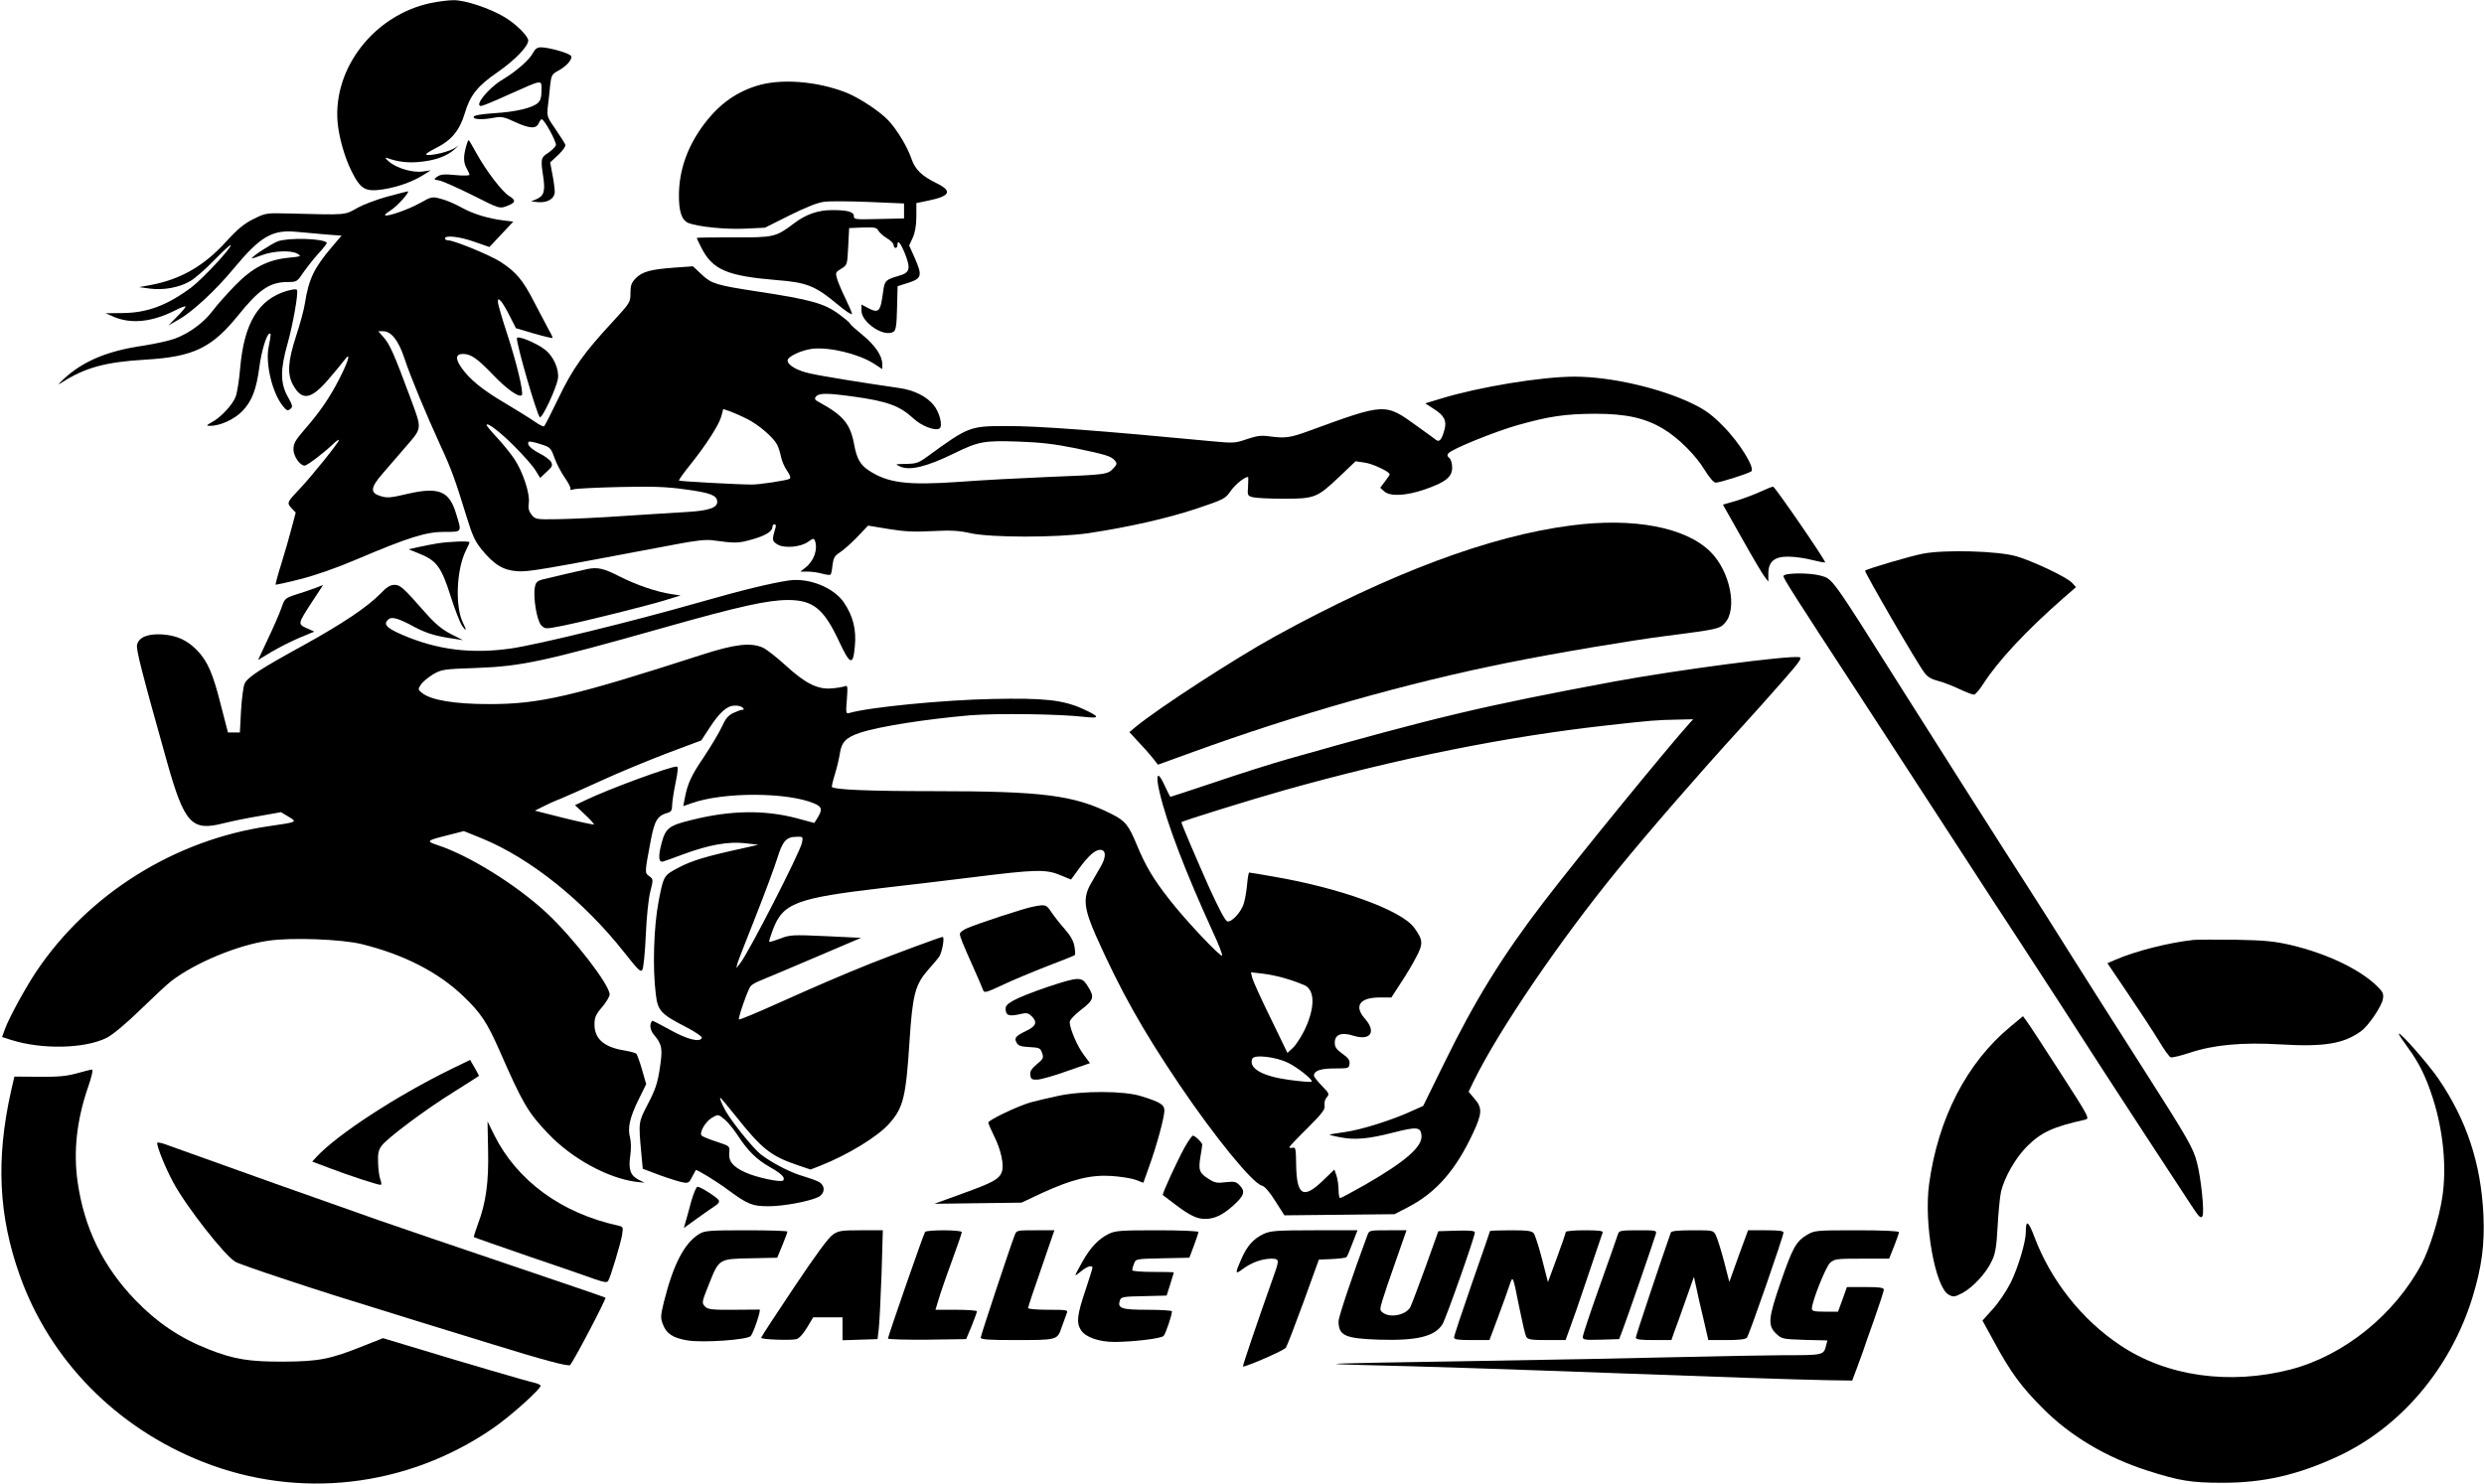
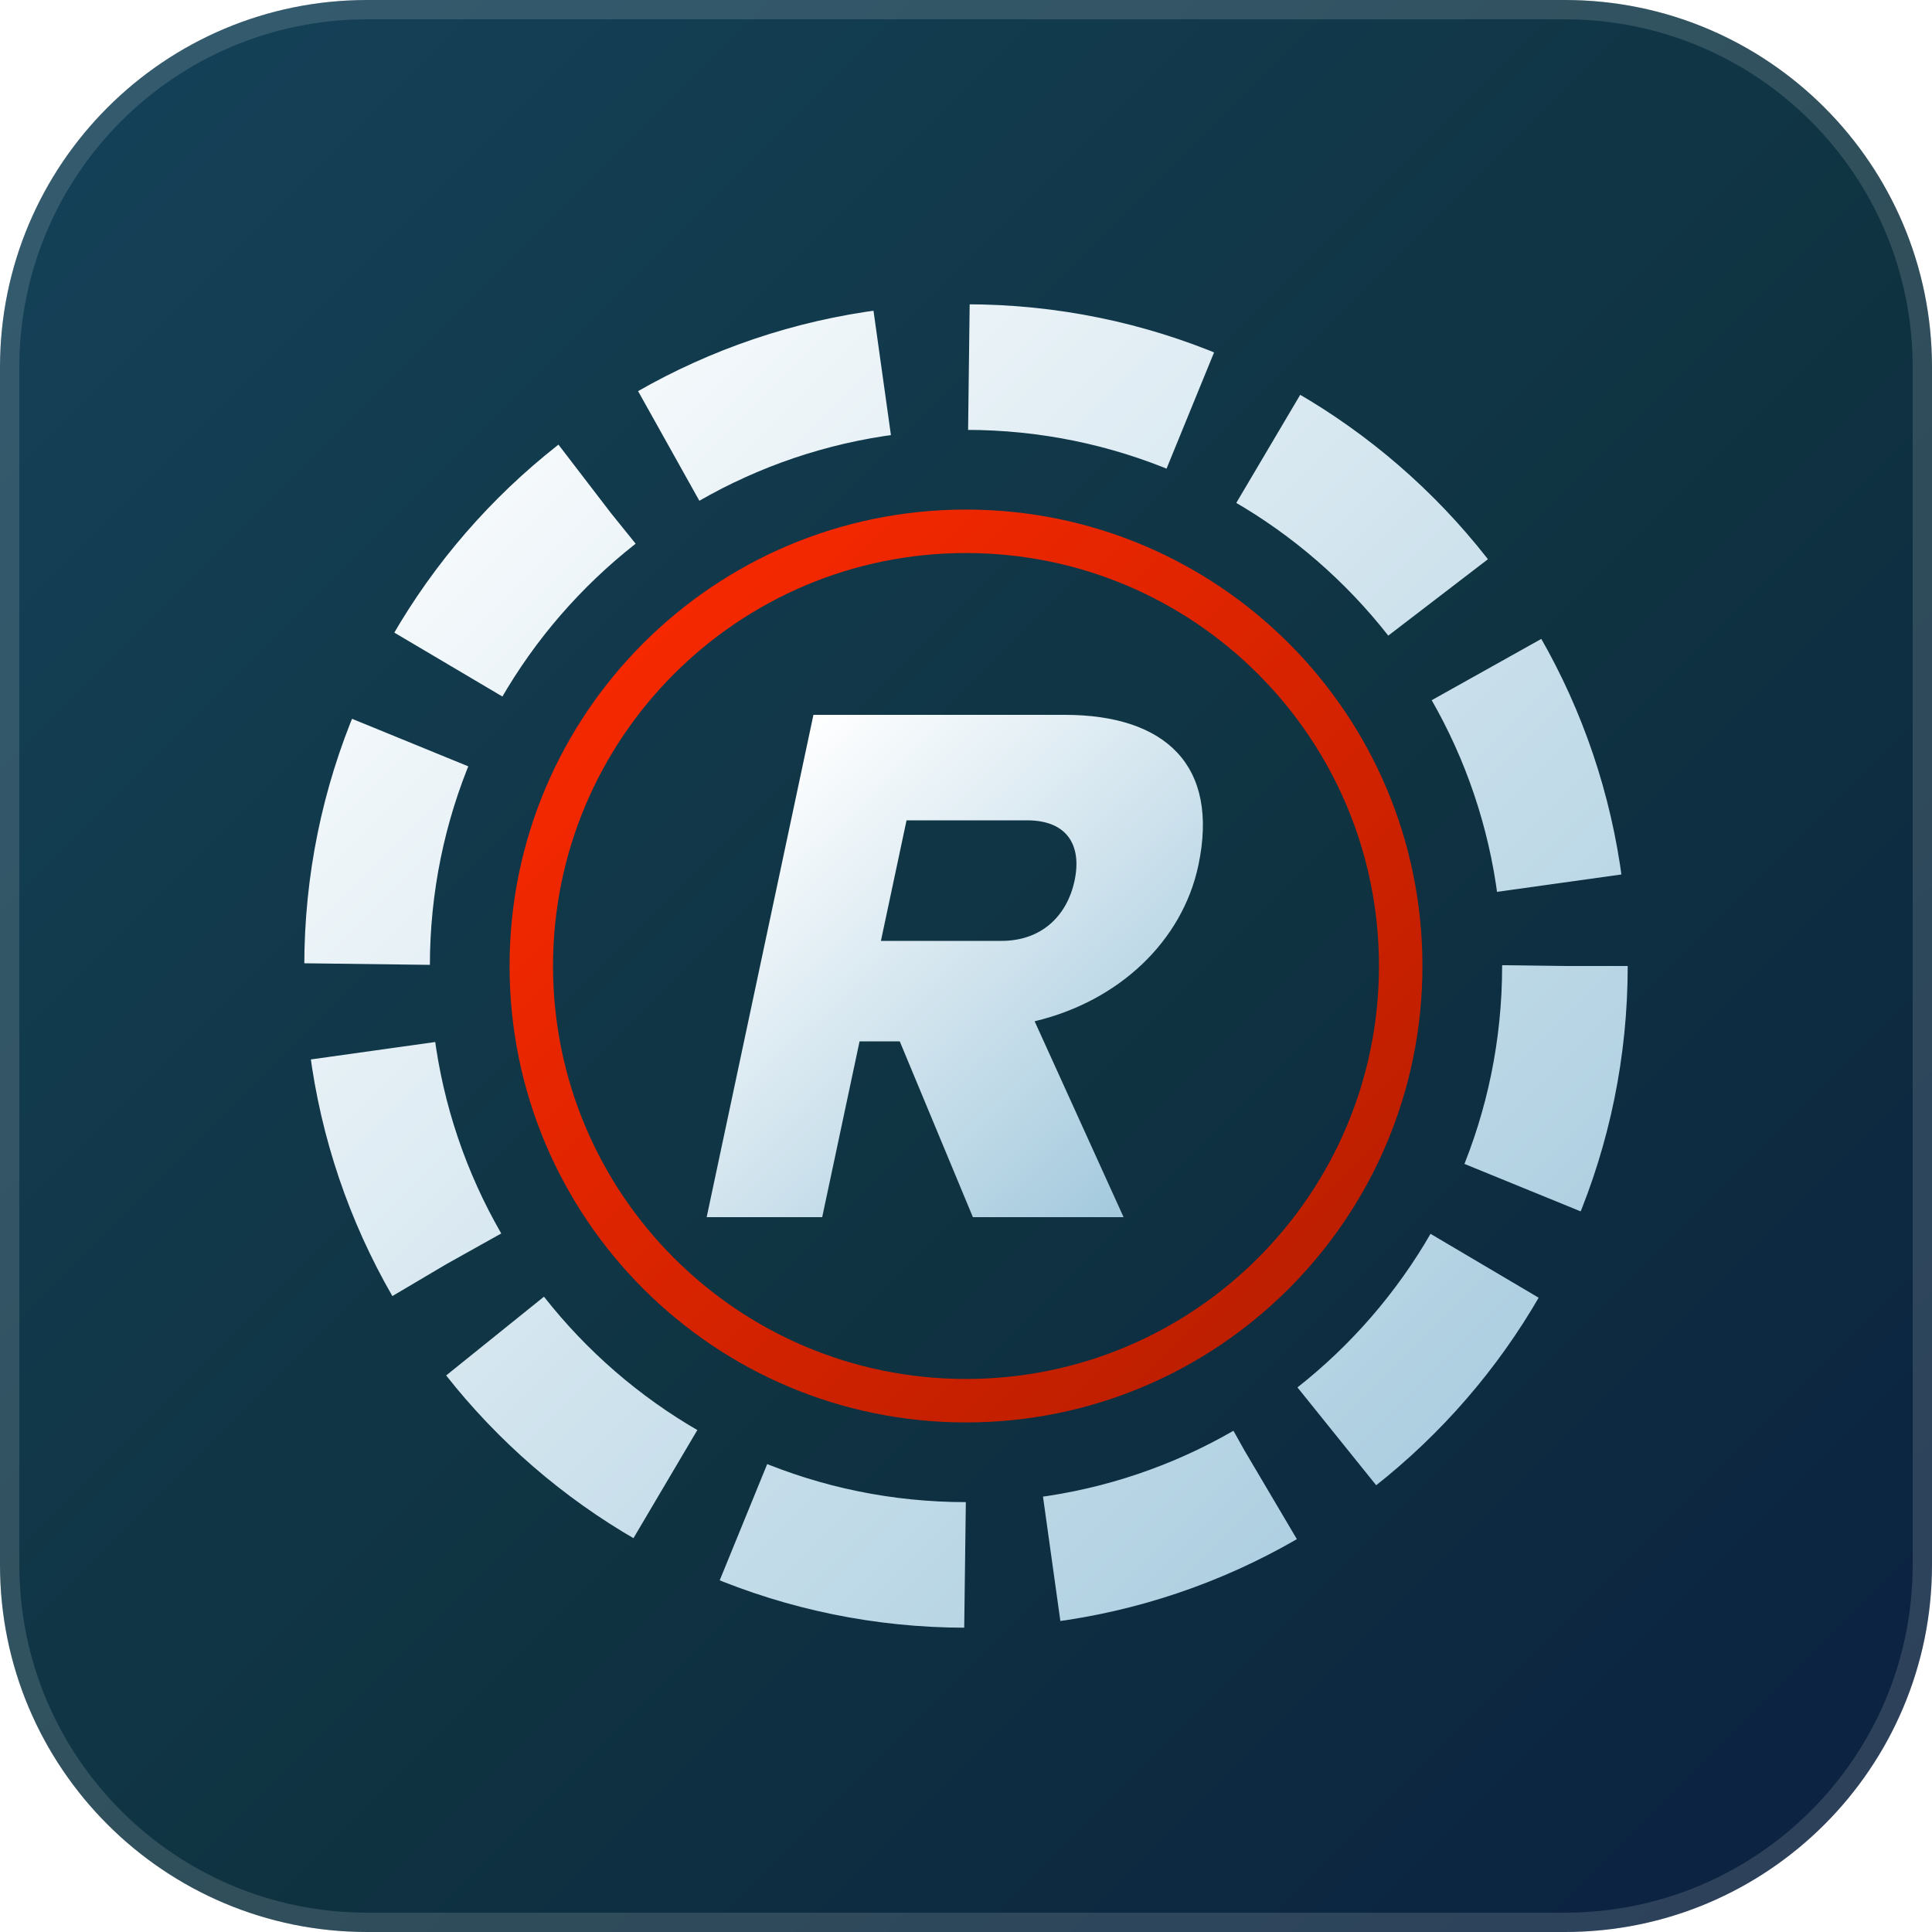
- <svg xmlns="http://www.w3.org/2000/svg" version="1.0" width="1312pt" height="784pt" viewBox="0 0 1312 784" preserveAspectRatio="xMidYMid meet">
-   <g transform="translate(0,784) scale(0.1,-0.1)" fill="#000000" stroke="none">
-     <path d="M2275 7824 c-297 -63 -516 -342 -492 -629 7 -80 37 -186 74 -260 48 -96 73 -110 169 -95 76 12 153 40 209 75 l40 25 -41 -6 c-53 -8 -139 17 -179 52 -21 18 -24 24 -10 19 56 -20 106 -26 165 -21 84 7 148 29 191 67 23 21 25 24 6 10 -29 -21 -124 -45 -154 -39 -10 2 10 16 50 36 81 40 125 93 152 184 28 95 68 145 175 218 89 62 160 135 160 166 0 23 -64 87 -124 123 -78 47 -210 91 -271 90 -27 0 -81 -7 -120 -15z" />
-     <path d="M2816 7562 c-19 -38 -89 -99 -164 -144 -73 -44 -149 -138 -111 -138 7 0 71 26 143 59 188 84 176 82 176 23 0 -35 -5 -54 -19 -66 -29 -26 -115 -47 -230 -54 -70 -5 -106 -11 -109 -19 -4 -15 48 -17 113 -4 33 6 51 2 102 -22 79 -37 115 -39 128 -9 5 12 13 22 16 22 14 0 80 -121 75 -138 -4 -9 -22 -27 -41 -40 -39 -25 -40 -31 -25 -131 10 -73 3 -96 -38 -114 l-27 -11 38 -4 c50 -4 87 19 87 55 0 14 -5 55 -12 90 l-12 65 43 40 c23 22 40 46 37 53 -2 7 -25 43 -51 81 -46 66 -47 70 -41 124 4 30 9 80 12 111 6 50 9 57 40 74 44 23 78 61 71 78 -5 15 -117 47 -161 47 -18 0 -30 -9 -40 -28z" />
-     <path d="M3992 7385 c-116 -37 -207 -107 -287 -220 -77 -109 -117 -226 -119 -350 -1 -93 14 -139 52 -154 51 -19 194 -34 298 -29 l104 5 132 66 c89 44 150 68 183 71 28 4 133 3 235 -1 l185 -8 0 -39 0 -40 -132 -3 c-125 -3 -133 -3 -133 15 0 23 -34 32 -115 32 -74 0 -138 -22 -201 -70 -97 -73 -105 -75 -321 -74 -106 0 -193 -1 -193 -3 0 -2 11 -25 24 -51 60 -118 136 -150 400 -172 157 -12 203 -31 317 -126 43 -36 79 -60 79 -53 0 7 -16 44 -35 83 -19 39 -39 86 -44 104 -9 31 -8 34 22 52 32 20 32 20 37 117 l5 98 72 3 c62 2 73 0 82 -16 6 -11 26 -29 46 -41 19 -11 35 -27 35 -36 0 -8 5 -15 10 -15 6 0 10 7 10 15 0 31 16 13 39 -43 33 -84 27 -103 -34 -120 -66 -19 -73 -25 -80 -80 -15 -112 -22 -120 -85 -87 l-30 16 0 -32 c0 -63 120 -143 169 -112 13 8 17 33 19 125 l3 116 57 18 c71 23 74 38 34 130 l-30 67 19 41 c12 27 19 64 19 112 l0 71 63 13 c116 24 129 50 44 92 -78 38 -113 72 -132 127 -21 63 -77 156 -123 205 -47 49 -153 119 -223 147 -156 61 -350 76 -477 34z" />
-     <path d="M2461 7063 c-14 -51 -13 -83 4 -113 8 -14 14 -29 15 -33 0 -5 -33 -6 -74 -2 -59 6 -79 4 -96 -8 -21 -15 -21 -15 12 -21 18 -4 97 -39 175 -78 141 -71 142 -71 179 -57 48 18 51 30 14 53 -37 21 -124 136 -175 229 -20 37 -38 67 -40 67 -2 0 -9 -17 -14 -37z" />
-     <path d="M2045 6801 c-55 -15 -127 -42 -160 -61 -66 -37 -53 -36 -355 -28 -124 3 -126 3 -191 -29 -50 -25 -83 -52 -144 -119 -116 -128 -239 -199 -395 -229 l-65 -12 58 -8 c72 -9 155 6 212 40 23 13 80 62 125 109 46 47 86 84 88 81 10 -9 -147 -178 -208 -224 -128 -95 -233 -134 -363 -135 l-89 -1 41 -18 c92 -40 203 -29 324 32 31 16 57 26 57 21 0 -5 -21 -29 -46 -54 l-45 -46 57 33 c71 40 196 156 289 269 141 170 204 206 333 193 42 -4 113 -10 156 -14 l80 -6 -47 -55 c-98 -115 -126 -172 -147 -305 -5 -33 -26 -110 -46 -170 -44 -136 -48 -203 -15 -261 47 -83 94 -75 186 32 33 38 70 83 82 99 39 53 26 2 -25 -97 -51 -100 -104 -177 -189 -274 -43 -50 -53 -68 -53 -98 0 -36 34 -86 59 -86 13 0 96 63 144 108 20 20 37 32 37 27 0 -13 -148 -196 -209 -260 -65 -68 -67 -72 -41 -100 l22 -23 -21 -79 c-11 -43 -35 -127 -54 -188 -19 -60 -33 -112 -31 -114 1 -1 60 11 129 29 80 20 192 59 302 106 273 116 364 144 461 144 94 0 92 -4 61 96 -36 121 -92 143 -260 104 -85 -20 -104 -22 -139 -11 -56 17 -54 44 10 118 28 32 79 91 114 132 99 115 97 96 32 273 -84 227 -107 278 -139 315 l-29 33 25 0 c43 0 81 -47 112 -140 33 -100 114 -295 192 -465 58 -125 78 -182 138 -377 29 -95 44 -128 78 -170 67 -82 115 -111 190 -116 64 -3 106 4 841 143 93 18 154 25 185 21 127 -17 137 -17 210 3 75 21 111 43 111 68 0 7 5 13 11 13 7 0 9 -8 4 -22 -18 -60 -17 -66 9 -83 36 -24 126 -16 165 13 25 18 30 19 35 6 17 -45 -4 -107 -50 -143 l-27 -21 39 0 c22 0 56 -5 77 -11 22 -6 41 -8 44 -5 3 3 8 25 10 50 5 38 11 49 37 66 18 11 59 47 92 81 l59 62 109 -18 c85 -14 136 -16 231 -11 98 5 138 3 201 -11 108 -24 459 -24 623 0 212 32 415 78 569 129 149 50 154 53 183 95 24 34 72 73 91 73 2 0 1 -22 0 -50 -4 -47 -2 -50 25 -57 15 -4 89 -8 163 -8 164 0 177 5 296 118 l84 80 47 -7 c41 -5 133 -48 133 -62 0 -3 -11 -20 -25 -38 l-25 -33 21 -19 c31 -28 115 -24 214 10 110 38 145 66 145 115 0 22 -6 44 -15 51 -11 9 -12 16 -5 25 19 23 244 114 366 149 168 47 249 59 409 60 163 0 265 -22 362 -81 77 -46 170 -138 218 -218 24 -39 47 -65 57 -65 21 0 167 46 187 59 24 15 -61 153 -149 241 -58 59 -94 85 -160 117 -171 83 -433 143 -624 143 -173 0 -502 -54 -702 -115 l-86 -26 46 -30 c54 -34 69 -63 55 -111 -14 -50 -26 -65 -43 -53 -7 6 -52 38 -99 72 -173 125 -166 125 -577 -25 -96 -35 -122 -38 -201 -28 -46 7 -69 4 -123 -14 -63 -22 -71 -22 -188 -11 -589 56 -918 81 -1083 80 -192 0 -200 -3 -414 -159 -49 -36 -61 -40 -115 -41 -60 -1 -60 -1 -31 -14 50 -23 143 0 285 70 129 63 157 68 338 62 118 -4 193 -13 302 -35 161 -34 190 -42 209 -66 12 -14 11 -20 -9 -41 -30 -32 -37 -33 -345 -45 -143 -6 -355 -17 -471 -26 -273 -19 -375 -6 -476 61 -45 30 -63 62 -77 139 -20 106 -57 151 -181 219 -27 14 -30 20 -20 32 16 19 59 19 196 0 182 -25 246 -49 320 -117 42 -39 113 -66 136 -52 19 12 1 85 -30 123 -38 47 -104 80 -183 91 -174 25 -411 63 -471 77 -69 15 -118 44 -118 69 0 20 73 54 129 61 91 11 243 -26 325 -77 l46 -30 0 26 c0 44 -38 100 -104 154 -37 30 -66 56 -66 60 0 4 -25 25 -56 48 -79 59 -150 79 -434 122 -215 33 -242 41 -292 88 l-48 45 -98 -7 c-125 -9 -169 -21 -204 -56 -23 -24 -28 -37 -28 -78 0 -49 -2 -52 -91 -149 -156 -168 -214 -250 -289 -406 -38 -79 -72 -146 -76 -149 -3 -4 -27 8 -52 26 -26 18 -96 61 -156 97 -119 70 -187 126 -230 188 -32 46 -29 71 9 71 42 0 75 -23 158 -109 71 -75 138 -123 153 -109 11 11 -27 171 -77 323 -27 82 -49 158 -49 169 0 18 1 19 16 5 8 -9 30 -45 47 -80 l32 -63 95 -28 c52 -15 96 -25 98 -24 2 2 -5 19 -16 37 -10 19 -45 85 -78 148 -62 122 -97 163 -181 218 -55 35 -244 113 -275 113 -10 0 -18 5 -18 10 0 19 79 10 157 -18 l78 -27 63 67 63 67 -48 6 c-85 10 -166 35 -228 70 -34 19 -82 39 -108 45 -44 12 -49 11 -109 -23 -61 -34 -175 -74 -184 -64 -3 3 11 14 30 26 34 21 106 102 89 100 -4 -1 -53 -13 -108 -28z m1904 -1176 c59 -30 136 -96 156 -135 7 -14 16 -43 20 -63 4 -21 18 -54 32 -74 17 -25 21 -38 13 -43 -13 -8 -162 -31 -200 -30 -72 0 -380 17 -384 21 -2 2 23 38 56 79 84 104 156 215 168 261 l10 38 38 -13 c21 -8 62 -26 91 -41z m-1229 -146 c47 -47 96 -103 109 -125 l24 -39 34 32 c30 27 33 34 24 52 -7 12 -34 32 -62 46 -46 24 -69 48 -56 61 3 3 30 -2 60 -12 54 -17 56 -19 76 -74 11 -31 36 -78 55 -105 19 -27 32 -53 29 -58 -4 -6 3 -7 18 -2 13 4 123 9 244 12 172 4 246 1 340 -12 135 -18 169 -31 173 -62 5 -34 -40 -51 -159 -58 -57 -3 -207 -13 -334 -21 -126 -9 -283 -16 -348 -17 -115 -2 -119 -1 -139 23 -15 19 -19 34 -15 63 7 49 -31 164 -77 233 -19 28 -59 78 -90 111 -31 33 -56 64 -56 67 0 19 74 -38 150 -115z" />
-     <path d="M1467 6565 c-33 -13 -137 -80 -137 -90 0 -2 23 6 51 16 63 24 154 28 189 9 24 -14 22 -15 -48 -22 -109 -11 -190 -53 -282 -148 -41 -42 -93 -101 -116 -131 -46 -62 -124 -120 -200 -148 -29 -11 -103 -27 -165 -37 -190 -27 -321 -82 -422 -176 -31 -29 -34 -34 -12 -20 121 79 233 110 445 122 252 15 349 62 488 234 110 137 167 175 259 176 51 0 52 1 87 53 20 28 56 74 81 101 25 27 43 51 41 54 -23 23 -203 27 -259 7z" />
-     <path d="M1515 6303 c-149 -44 -225 -169 -246 -403 -5 -63 -16 -133 -24 -155 -16 -44 -81 -113 -130 -138 -25 -14 -26 -16 -9 -17 55 -1 130 33 174 78 51 53 74 114 90 233 10 77 35 165 51 175 12 7 11 -1 -2 -69 -18 -88 19 -243 75 -312 20 -25 26 -27 39 -16 15 11 13 18 -13 65 -40 71 -40 145 -1 281 28 100 57 263 50 282 -3 7 -21 5 -54 -4z" />
-     <path d="M2730 6053 c0 -40 104 -398 121 -417 11 -12 90 157 96 205 7 48 -25 119 -69 152 -48 37 -148 77 -148 60z" />
-     <path d="M9300 5243 c-30 -14 -88 -36 -127 -48 l-73 -21 101 -179 c55 -98 109 -190 120 -203 l19 -25 0 42 c0 64 32 91 107 90 32 0 88 -8 126 -18 37 -9 67 -15 67 -12 0 14 -266 401 -275 400 -5 0 -35 -12 -65 -26z" />
-     <path d="M8300 5064 c-430 -55 -955 -251 -1565 -586 -211 -116 -616 -379 -735 -477 l-35 -29 50 -54 c28 -29 62 -68 76 -86 l25 -32 174 63 c554 202 1145 370 1676 476 247 50 652 118 834 141 271 35 283 37 311 69 67 74 27 272 -76 375 -130 130 -405 183 -735 140z" />
-     <path d="M2310 4969 c-30 -5 -77 -14 -103 -20 l-49 -11 59 -24 c89 -36 114 -70 162 -220 22 -71 50 -142 61 -159 23 -34 27 -27 6 13 -43 85 -36 282 15 384 11 21 19 40 19 43 0 8 -107 4 -170 -6z" />
-     <path d="M10158 4915 c-65 -12 -295 -80 -307 -90 -5 -6 274 -488 314 -540 16 -22 38 -34 73 -43 27 -7 77 -26 112 -43 34 -16 68 -29 76 -29 7 0 30 26 50 58 78 121 226 280 419 449 l70 61 -20 22 c-27 30 -204 114 -295 141 -98 28 -374 36 -492 14z" />
-     <path d="M3105 4834 c-43 -9 -202 -46 -237 -55 -31 -8 -38 -15 -43 -42 -10 -55 11 -177 34 -201 21 -20 21 -20 113 -2 122 25 453 107 548 137 l75 23 -48 7 c-81 12 -187 49 -278 95 -80 41 -112 48 -164 38z" />
-     <path d="M9420 4796 c0 -13 56 -101 386 -606 135 -208 280 -431 574 -883 63 -98 187 -288 275 -422 194 -298 290 -446 408 -630 50 -77 171 -264 270 -415 99 -151 205 -313 235 -359 46 -71 56 -81 65 -66 11 20 -7 198 -29 283 -21 79 -44 120 -295 513 -128 200 -296 465 -374 589 -78 124 -173 275 -212 335 -117 181 -506 793 -668 1050 -389 617 -374 595 -440 614 -59 16 -195 15 -195 -3z" />
-     <path d="M4165 4773 c-93 -14 -243 -50 -477 -117 -349 -100 -845 -221 -988 -242 -209 -30 -390 -8 -575 72 -86 37 -103 57 -72 83 18 14 55 3 137 -42 63 -33 114 -49 210 -62 l45 -7 -63 32 c-45 23 -81 52 -130 107 -125 142 -138 153 -169 153 -21 0 -41 -12 -73 -46 -71 -72 -199 -158 -405 -272 -233 -128 -296 -169 -313 -204 -7 -15 -15 -79 -19 -143 l-6 -115 -32 0 -31 0 -38 147 c-41 164 -70 230 -124 286 -52 54 -106 79 -183 85 -77 5 -125 -14 -135 -54 -6 -24 23 -138 158 -619 92 -326 130 -368 297 -325 44 11 131 29 193 39 l112 20 40 -24 c47 -28 49 -28 -104 -50 -496 -72 -952 -357 -1227 -766 -59 -88 -146 -248 -167 -306 l-15 -42 47 -15 c163 -52 390 -47 506 11 31 16 99 72 176 147 69 67 143 136 165 153 127 97 351 190 513 213 122 18 385 8 492 -18 223 -55 405 -148 538 -276 92 -88 125 -138 191 -288 122 -278 149 -325 256 -437 125 -132 316 -236 465 -255 l45 -5 -32 16 c-43 22 -55 54 -44 128 5 35 4 73 -1 94 -14 51 -2 106 44 200 l41 83 -22 77 c-12 42 -26 79 -30 84 -4 4 -33 12 -63 17 -107 17 -158 61 -158 137 0 37 6 52 40 92 22 26 40 56 40 67 0 51 -191 298 -332 430 -159 148 -409 304 -577 359 -63 21 -59 24 57 53 l82 21 94 -38 c257 -105 539 -331 754 -604 74 -94 87 -106 95 -90 6 10 14 92 18 183 4 93 14 193 24 230 16 64 16 65 -6 81 -24 18 -25 13 9 193 20 103 35 127 90 142 17 5 22 14 22 38 0 17 8 70 18 119 13 64 15 87 6 87 -36 0 -354 -117 -478 -176 l-59 -28 52 -49 c29 -27 50 -51 48 -53 -2 -2 -73 13 -158 34 l-154 39 42 21 c23 12 65 31 94 42 28 12 127 55 218 97 91 42 247 106 346 144 l179 67 42 64 c55 85 94 119 133 120 18 1 37 -4 43 -10 9 -9 9 -12 -1 -12 -7 0 -29 -8 -48 -17 -27 -13 -41 -30 -60 -72 -14 -31 -57 -103 -95 -160 -68 -100 -87 -142 -102 -223 l-7 -37 43 15 c169 61 512 59 651 -2 40 -18 42 -32 12 -80 l-14 -22 -93 25 c-171 45 -351 42 -554 -9 -120 -29 -138 -43 -159 -120 -19 -71 -17 -105 6 -100 8 2 57 19 109 39 133 49 237 68 325 58 l70 -8 -60 -14 c-216 -47 -289 -69 -361 -107 -78 -41 -79 -42 -105 -176 -26 -135 -33 -353 -15 -494 10 -86 27 -104 157 -171 51 -26 88 -52 86 -58 -9 -26 -77 -9 -168 42 -51 28 -93 50 -94 48 -16 -18 -12 -49 9 -74 43 -51 47 -73 31 -177 -12 -79 -23 -112 -62 -187 -51 -98 -51 -95 -36 -259 l8 -85 90 -34 c50 -18 104 -35 122 -38 28 -5 33 -2 48 28 10 19 19 35 20 37 4 5 108 -58 175 -108 101 -74 125 -83 210 -83 79 0 216 26 263 49 34 18 37 57 5 78 -13 8 -50 21 -83 31 -67 18 -170 72 -228 117 -40 32 -152 171 -184 228 -22 40 -34 70 -28 70 2 0 39 -44 82 -98 137 -172 184 -210 326 -258 l68 -23 49 19 c148 58 308 156 368 225 73 83 87 138 106 435 16 247 30 298 99 377 23 26 49 56 56 66 16 20 32 107 20 107 -10 0 -250 -89 -379 -140 -154 -62 -271 -112 -494 -212 -109 -49 -200 -87 -203 -84 -6 6 46 155 61 175 6 8 27 20 46 28 19 7 148 62 287 121 l251 107 -186 9 c-177 8 -190 7 -241 -13 -30 -11 -56 -19 -58 -17 -2 2 6 29 18 61 54 145 122 170 594 225 99 11 307 36 462 55 335 42 388 43 464 11 l56 -23 43 59 c48 66 84 98 111 98 31 0 33 -37 3 -88 -15 -26 -38 -67 -53 -92 -42 -74 -36 -130 28 -275 130 -291 245 -496 440 -785 187 -277 387 -522 436 -534 15 -4 40 -32 71 -82 l48 -75 291 3 290 3 72 37 c148 77 251 194 343 391 49 104 50 134 8 182 l-31 37 27 56 c132 269 451 738 760 1117 169 207 431 509 656 755 53 58 148 164 210 235 96 109 111 130 93 133 -64 9 -640 -67 -973 -128 -699 -130 -947 -189 -1730 -411 -74 -21 -243 -74 -375 -119 -132 -44 -241 -80 -243 -80 -2 0 -16 28 -32 63 -35 77 -48 59 -26 -36 38 -165 137 -423 280 -736 32 -67 54 -126 51 -130 -9 -8 -189 182 -275 292 -89 113 -129 181 -175 292 -44 106 -61 128 -135 165 -197 99 -363 120 -939 120 -348 0 -522 8 -537 22 -2 2 5 33 16 68 11 35 22 84 26 109 8 60 34 86 108 110 104 34 351 72 582 92 142 11 472 7 606 -9 80 -9 77 2 -13 43 -105 47 -203 58 -479 52 -254 -5 -647 -43 -754 -74 -18 -5 -19 -1 -13 72 5 69 4 76 -11 69 -9 -3 -40 -9 -69 -11 -73 -7 -140 26 -244 122 -46 42 -100 84 -119 93 -65 29 -149 19 -325 -38 -685 -221 -855 -260 -1121 -260 -184 0 -308 21 -355 59 -22 18 -22 19 -6 44 9 14 38 38 64 54 45 26 54 28 232 34 237 9 354 34 991 214 396 112 546 145 654 145 131 -1 187 -46 267 -217 59 -127 75 -132 84 -29 9 89 -9 160 -57 232 -54 80 -186 133 -293 117z m4758 -755 c-121 -135 -589 -708 -769 -943 -217 -283 -364 -520 -527 -854 l-110 -224 -65 -29 c-105 -48 -263 -97 -348 -109 -43 -6 -80 -12 -82 -14 -1 -1 25 -8 59 -14 75 -15 150 -8 281 26 122 31 142 29 146 -16 6 -59 -85 -138 -297 -260 -69 -39 -128 -71 -133 -71 -4 0 -8 20 -8 44 0 23 -5 57 -11 75 l-11 32 -63 -61 c-102 -97 -136 -76 -139 85 -1 86 -3 95 -18 91 -10 -2 -18 -1 -18 3 0 3 43 49 96 101 80 80 94 99 90 120 -2 15 2 32 12 43 14 16 13 21 -26 60 -23 24 -42 48 -42 54 0 26 35 38 109 38 74 0 76 1 79 25 2 19 -7 31 -38 53 -31 22 -40 35 -40 58 0 44 36 57 98 37 90 -28 123 19 62 89 -60 67 -29 113 77 113 l62 0 50 77 c28 42 65 104 82 138 37 70 35 89 -11 153 -67 93 -393 211 -746 271 -67 12 -123 21 -126 21 -3 0 -8 -28 -11 -62 -3 -35 -11 -80 -17 -100 -13 -45 -63 -101 -87 -96 -11 2 -43 62 -96 178 -65 146 -147 337 -147 346 0 5 360 117 540 168 613 172 1176 285 1720 345 223 25 252 27 359 29 l84 2 -20 -22z m-4687 -630 c-10 -51 -283 -584 -327 -638 l-20 -25 6 25 c4 14 47 124 95 245 48 121 99 259 114 306 29 95 48 118 105 118 32 1 33 0 27 -31z m2562 -720 c37 -11 79 -27 94 -34 55 -28 53 -122 -2 -237 -18 -36 -45 -78 -61 -93 l-29 -27 -89 184 c-50 101 -93 197 -97 213 l-7 29 62 -7 c35 -4 93 -16 129 -28z m7 -444 c52 -26 132 -90 123 -99 -3 -3 -55 1 -115 9 -144 19 -219 61 -199 112 9 24 125 11 191 -22z m-2977 -299 c17 -14 47 -51 68 -83 54 -83 101 -129 172 -169 60 -34 82 -56 68 -70 -11 -12 -146 17 -202 44 -65 30 -87 59 -82 105 3 33 2 33 -67 56 -38 12 -74 27 -79 32 -14 14 18 72 52 93 35 21 35 21 70 -8z" />
-     <path d="M1670 4735 c-19 -7 -64 -23 -100 -34 -65 -21 -66 -22 -84 -74 -10 -29 -42 -102 -71 -163 l-52 -111 71 43 c39 23 106 57 149 75 l77 32 -40 18 c-48 22 -48 22 30 142 32 48 57 87 56 86 0 0 -17 -6 -36 -14z" />
-     <path d="M5453 3049 c-46 -9 -284 -87 -345 -113 -21 -9 -38 -22 -38 -30 0 -16 15 -52 75 -186 23 -52 45 -103 48 -112 5 -15 17 -12 100 27 52 25 158 69 237 100 78 30 145 56 147 59 3 3 2 23 -2 46 -5 29 -21 57 -51 91 -25 28 -56 68 -71 90 -27 41 -31 42 -100 28z" />
-     <path d="M11585 2874 c-128 -14 -304 -58 -410 -104 l-44 -19 110 -163 c61 -90 133 -200 161 -246 27 -46 56 -86 63 -88 7 -3 53 8 101 24 126 42 277 56 480 44 232 -14 335 4 426 71 39 29 108 131 114 169 5 28 0 38 -33 70 -93 89 -264 170 -453 215 -87 20 -137 25 -290 28 -102 1 -203 1 -225 -1z" />
-     <path d="M5531 2625 c-74 -25 -154 -57 -178 -71 -37 -21 -44 -30 -41 -52 3 -29 21 -33 85 -18 25 6 36 3 53 -14 30 -30 22 -52 -27 -75 -59 -29 -67 -38 -54 -63 9 -17 23 -22 68 -24 53 -3 58 -5 67 -31 9 -26 7 -31 -28 -60 -29 -25 -37 -38 -34 -57 3 -22 8 -25 38 -24 19 1 90 21 156 45 l121 42 -32 43 c-34 44 -75 140 -75 174 0 11 24 37 60 65 68 52 72 67 35 125 -32 51 -44 51 -214 -5z" />
-     <path d="M10620 2417 c-232 -191 -384 -486 -431 -834 -28 -207 32 -543 103 -583 26 -14 31 -13 74 9 55 30 124 104 154 168 19 39 25 73 31 183 4 74 12 157 18 184 18 76 77 179 137 239 75 75 139 104 306 141 26 6 26 8 -133 254 -87 136 -167 257 -177 270 l-17 23 -65 -54z" />
-     <path d="M12670 2378 c0 -5 21 -36 46 -70 61 -83 98 -158 134 -271 56 -175 74 -371 49 -527 -16 -106 -67 -269 -107 -345 -142 -269 -410 -486 -692 -560 -324 -84 -657 -37 -902 128 -202 134 -367 343 -453 573 -32 84 -45 92 -45 25 0 -52 -40 -186 -79 -266 -22 -44 -64 -107 -95 -141 l-55 -61 63 -115 c85 -157 142 -235 256 -349 144 -145 333 -258 550 -328 172 -55 232 -65 400 -65 216 0 395 41 605 138 334 154 598 466 714 841 49 161 65 278 58 435 -13 273 -88 501 -238 721 -55 80 -207 253 -209 237z" />
-     <path d="M2384 2192 c-292 -143 -601 -345 -712 -464 l-23 -25 93 -35 c96 -37 252 -88 268 -88 6 0 5 12 -1 28 -6 15 -11 55 -12 89 -2 48 2 67 19 90 32 42 231 191 381 284 73 46 133 84 133 85 0 1 -10 20 -23 43 l-24 41 -99 -48z" />
-     <path d="M405 2169 c-54 -15 -100 -19 -200 -18 l-129 1 -18 -78 c-80 -359 -66 -658 47 -974 159 -446 509 -803 965 -983 508 -201 1077 -136 1531 175 93 63 262 215 254 228 -3 4 -15 10 -27 13 -39 8 -403 115 -609 178 l-196 59 -101 -40 c-177 -71 -236 -83 -422 -84 -182 -1 -264 12 -398 65 -154 61 -272 141 -388 261 -170 177 -269 379 -304 623 -23 161 -5 325 54 498 20 57 29 97 22 96 -6 0 -42 -9 -81 -20z" />
-     <path d="M5589 2050 c-47 -10 -112 -25 -145 -34 -69 -20 -224 -94 -224 -107 0 -5 14 -37 30 -70 37 -73 55 -156 41 -192 -15 -38 -47 -55 -210 -114 l-146 -53 230 3 230 3 111 52 c155 71 255 96 364 89 47 -3 104 -12 127 -20 l42 -16 31 87 c39 108 80 258 80 294 0 32 -21 45 -124 77 -90 28 -308 29 -437 1z" />
-     <path d="M2578 1764 c4 -168 -11 -279 -54 -392 -13 -36 -23 -67 -21 -68 2 -2 134 -48 293 -103 159 -54 316 -108 348 -120 46 -16 62 -18 68 -9 13 21 67 201 74 245 6 40 5 42 -22 48 -298 65 -532 236 -653 477 l-36 73 3 -151z" />
-     <path d="M6257 1778 c-39 -71 -121 -248 -115 -252 1 -1 30 -23 63 -48 79 -60 117 -78 160 -78 49 0 92 20 147 69 59 53 67 75 37 107 -20 21 -28 23 -75 18 -44 -6 -59 -3 -88 16 -51 31 -57 47 -46 116 6 33 10 62 10 67 0 10 -38 47 -49 47 -5 0 -25 -28 -44 -62z" />
-     <path d="M830 1801 c0 -23 45 -134 84 -206 66 -125 274 -391 330 -422 11 -7 122 -46 246 -87 217 -72 284 -93 730 -231 113 -35 288 -89 390 -120 258 -80 393 -116 401 -107 20 21 193 352 187 356 -2 2 -230 80 -508 174 -278 94 -590 200 -695 237 -499 176 -570 201 -1127 401 -21 7 -38 10 -38 5z" />
-     <path d="M3651 1493 c-11 -43 -25 -92 -30 -109 l-9 -32 72 52 c39 28 82 58 96 67 15 10 21 20 16 28 -11 17 -96 71 -112 71 -6 0 -21 -35 -33 -77z" />
-     <path d="M3694 1321 c-79 -48 -137 -159 -187 -358 -18 -74 -19 -86 -6 -119 19 -51 53 -73 131 -86 82 -13 313 3 333 23 15 17 56 139 47 140 -4 0 -66 0 -138 -1 -109 -1 -134 2 -148 15 -21 22 -21 21 20 124 52 130 51 130 219 133 l140 3 27 65 c14 36 27 68 27 73 1 4 -97 7 -216 7 -195 0 -221 -2 -249 -19z" />
-     <path d="M4399 1317 c-23 -15 -91 -108 -206 -280 -95 -142 -173 -261 -173 -265 0 -9 157 -15 187 -7 13 3 36 28 55 60 l33 55 77 0 78 0 0 -60 0 -61 93 3 92 3 6 50 c4 28 10 157 15 288 l7 237 -115 0 c-103 0 -119 -2 -149 -23z" />
-     <path d="M4886 1331 c-9 -13 -196 -552 -196 -563 0 -4 93 -7 207 -6 l206 3 29 69 c15 38 28 73 28 78 0 4 -49 8 -109 8 l-110 0 16 53 c8 28 39 119 69 200 30 81 54 152 54 157 0 13 -187 13 -194 1z" />
-     <path d="M5359 1313 c-24 -62 -179 -529 -179 -540 0 -10 41 -13 174 -13 234 0 230 -1 254 69 11 31 23 64 27 74 7 16 -2 17 -99 17 -58 0 -106 4 -106 9 0 5 31 99 70 210 l69 201 -100 0 c-99 0 -100 0 -110 -27z" />
-     <path d="M5854 1320 c-53 -27 -95 -71 -138 -148 -20 -35 -36 -66 -36 -69 0 -3 14 7 31 21 30 25 59 34 59 18 0 -4 -15 -54 -34 -110 -47 -139 -52 -179 -27 -219 24 -38 95 -63 180 -63 101 1 244 18 257 32 11 12 44 109 44 130 0 4 -58 8 -129 8 -137 0 -160 7 -146 49 6 19 16 21 127 23 l120 3 19 60 c10 33 19 61 19 63 0 1 -49 2 -110 2 -62 0 -110 4 -110 9 0 5 4 21 10 35 9 25 10 25 151 28 l141 3 24 64 c13 35 24 67 24 72 0 5 -98 9 -217 9 -198 0 -222 -2 -259 -20z" />
-     <path d="M6675 1321 c-54 -25 -89 -64 -119 -134 -34 -76 -33 -83 9 -51 44 33 99 53 148 54 43 0 45 -5 18 -81 -88 -248 -170 -489 -166 -489 22 0 219 86 227 100 6 9 48 118 93 241 l81 224 69 3 c39 2 73 6 77 10 4 4 18 37 32 75 l26 67 -228 0 c-200 0 -232 -3 -267 -19z" />
-     <path d="M7222 1313 c-77 -207 -152 -431 -152 -453 0 -77 34 -92 216 -98 198 -6 293 17 333 82 19 31 171 462 171 485 0 8 -27 11 -97 9 l-96 -3 -68 -190 c-38 -104 -74 -200 -80 -211 -22 -41 -105 -59 -144 -30 -18 13 -18 16 -3 67 9 30 41 125 72 212 l55 157 -98 0 c-99 0 -99 0 -109 -27z" />
-     <path d="M7870 1336 c0 -2 -43 -126 -95 -275 -52 -150 -95 -279 -95 -287 0 -11 20 -14 94 -14 l93 0 46 123 c25 67 52 142 60 167 18 53 17 56 52 -120 15 -74 31 -143 36 -152 8 -15 25 -18 109 -18 l99 0 21 58 c12 31 56 156 96 277 41 121 76 226 79 233 3 9 -20 12 -95 12 -55 0 -100 -4 -100 -9 0 -5 -21 -67 -47 -137 l-47 -128 -31 121 c-17 66 -37 128 -44 137 -11 13 -34 16 -122 16 -60 0 -109 -2 -109 -4z" />
-     <path d="M8547 1323 c-3 -10 -46 -133 -96 -273 -50 -140 -91 -263 -91 -273 0 -16 9 -17 96 -15 l96 3 19 50 c21 54 163 465 174 503 6 22 5 22 -93 22 -86 0 -100 -2 -105 -17z" />
-     <path d="M8825 1328 c-54 -153 -185 -546 -185 -555 0 -10 25 -13 94 -13 l94 0 15 43 c9 23 36 98 60 167 l44 124 12 -54 c6 -30 23 -106 38 -167 l26 -113 97 0 c66 0 101 4 107 13 12 14 193 536 193 555 0 9 -25 12 -93 12 l-94 0 -50 -136 -49 -137 -28 109 c-16 60 -35 121 -43 137 -14 27 -14 27 -124 27 -79 0 -111 -4 -114 -12z" />
-     <path d="M9543 1315 c-57 -34 -76 -70 -139 -253 -64 -186 -68 -225 -23 -268 30 -28 33 -29 150 -33 l121 -3 -7 -27 c-13 -51 -14 -51 -224 -51 -108 -1 -356 -5 -551 -10 -195 -5 -713 -15 -1150 -22 -736 -12 -775 -13 -520 -20 312 -7 765 -22 1335 -43 536 -20 955 -34 1114 -37 l134 -2 24 64 c13 36 28 76 33 90 4 14 31 90 59 169 28 79 51 150 51 157 0 11 -21 14 -98 14 l-97 0 -23 -65 -24 -65 -69 0 c-57 0 -69 3 -69 16 0 38 73 220 96 242 24 21 34 22 168 22 l144 0 26 65 c14 36 26 70 26 75 0 6 -82 10 -222 10 -220 0 -224 -1 -265 -25z" />
+ <svg xmlns="http://www.w3.org/2000/svg" viewBox="0 0 200 200" width="200" height="200">
+   <defs>
+     <linearGradient id="plate" x1="0%" y1="0%" x2="100%" y2="100%">
+       <stop offset="0%" stop-color="#15425A" />
+       <stop offset="55%" stop-color="#0F3341" />
+       <stop offset="100%" stop-color="#0B2041" />
+     </linearGradient>
+     <linearGradient id="light" x1="0%" y1="0%" x2="100%" y2="100%">
+       <stop offset="0%" stop-color="#FFFFFF" />
+       <stop offset="100%" stop-color="#A3C9DD" />
+     </linearGradient>
+     <linearGradient id="red" x1="0%" y1="0%" x2="100%" y2="100%">
+       <stop offset="0%" stop-color="#FF2A00" />
+       <stop offset="100%" stop-color="#B31D00" />
+     </linearGradient>
+   </defs>
+   <rect width="200" height="200" rx="38" fill="url(#plate)" />
+   <rect x="1" y="1" width="198" height="198" rx="37" fill="none" stroke="rgba(255,255,255,0.14)" stroke-width="2" />
+   <circle cx="100" cy="100" r="62" fill="none" stroke="url(#light)" stroke-width="13" stroke-dasharray="23.5 9" />
+   <circle cx="100" cy="100" r="45" fill="none" stroke="url(#red)" stroke-width="4.5" />
+   <g transform="translate(100 100) skewX(-12) scale(0.52) translate(-106 -95)">
+     <path d="M 65,45 L 115,45 C 135,45 148,55 148,75 C 148,90 138,102 122,106 L 148,145 L 118,145 L 96,110 L 88,110 L 88,145 L 65,145 Z M 88,66 L 88,90 L 112,90 C 120,90 124,85 124,78 C 124,71 120,66 112,66 Z" fill="url(#light)" />
  </g>
</svg>
